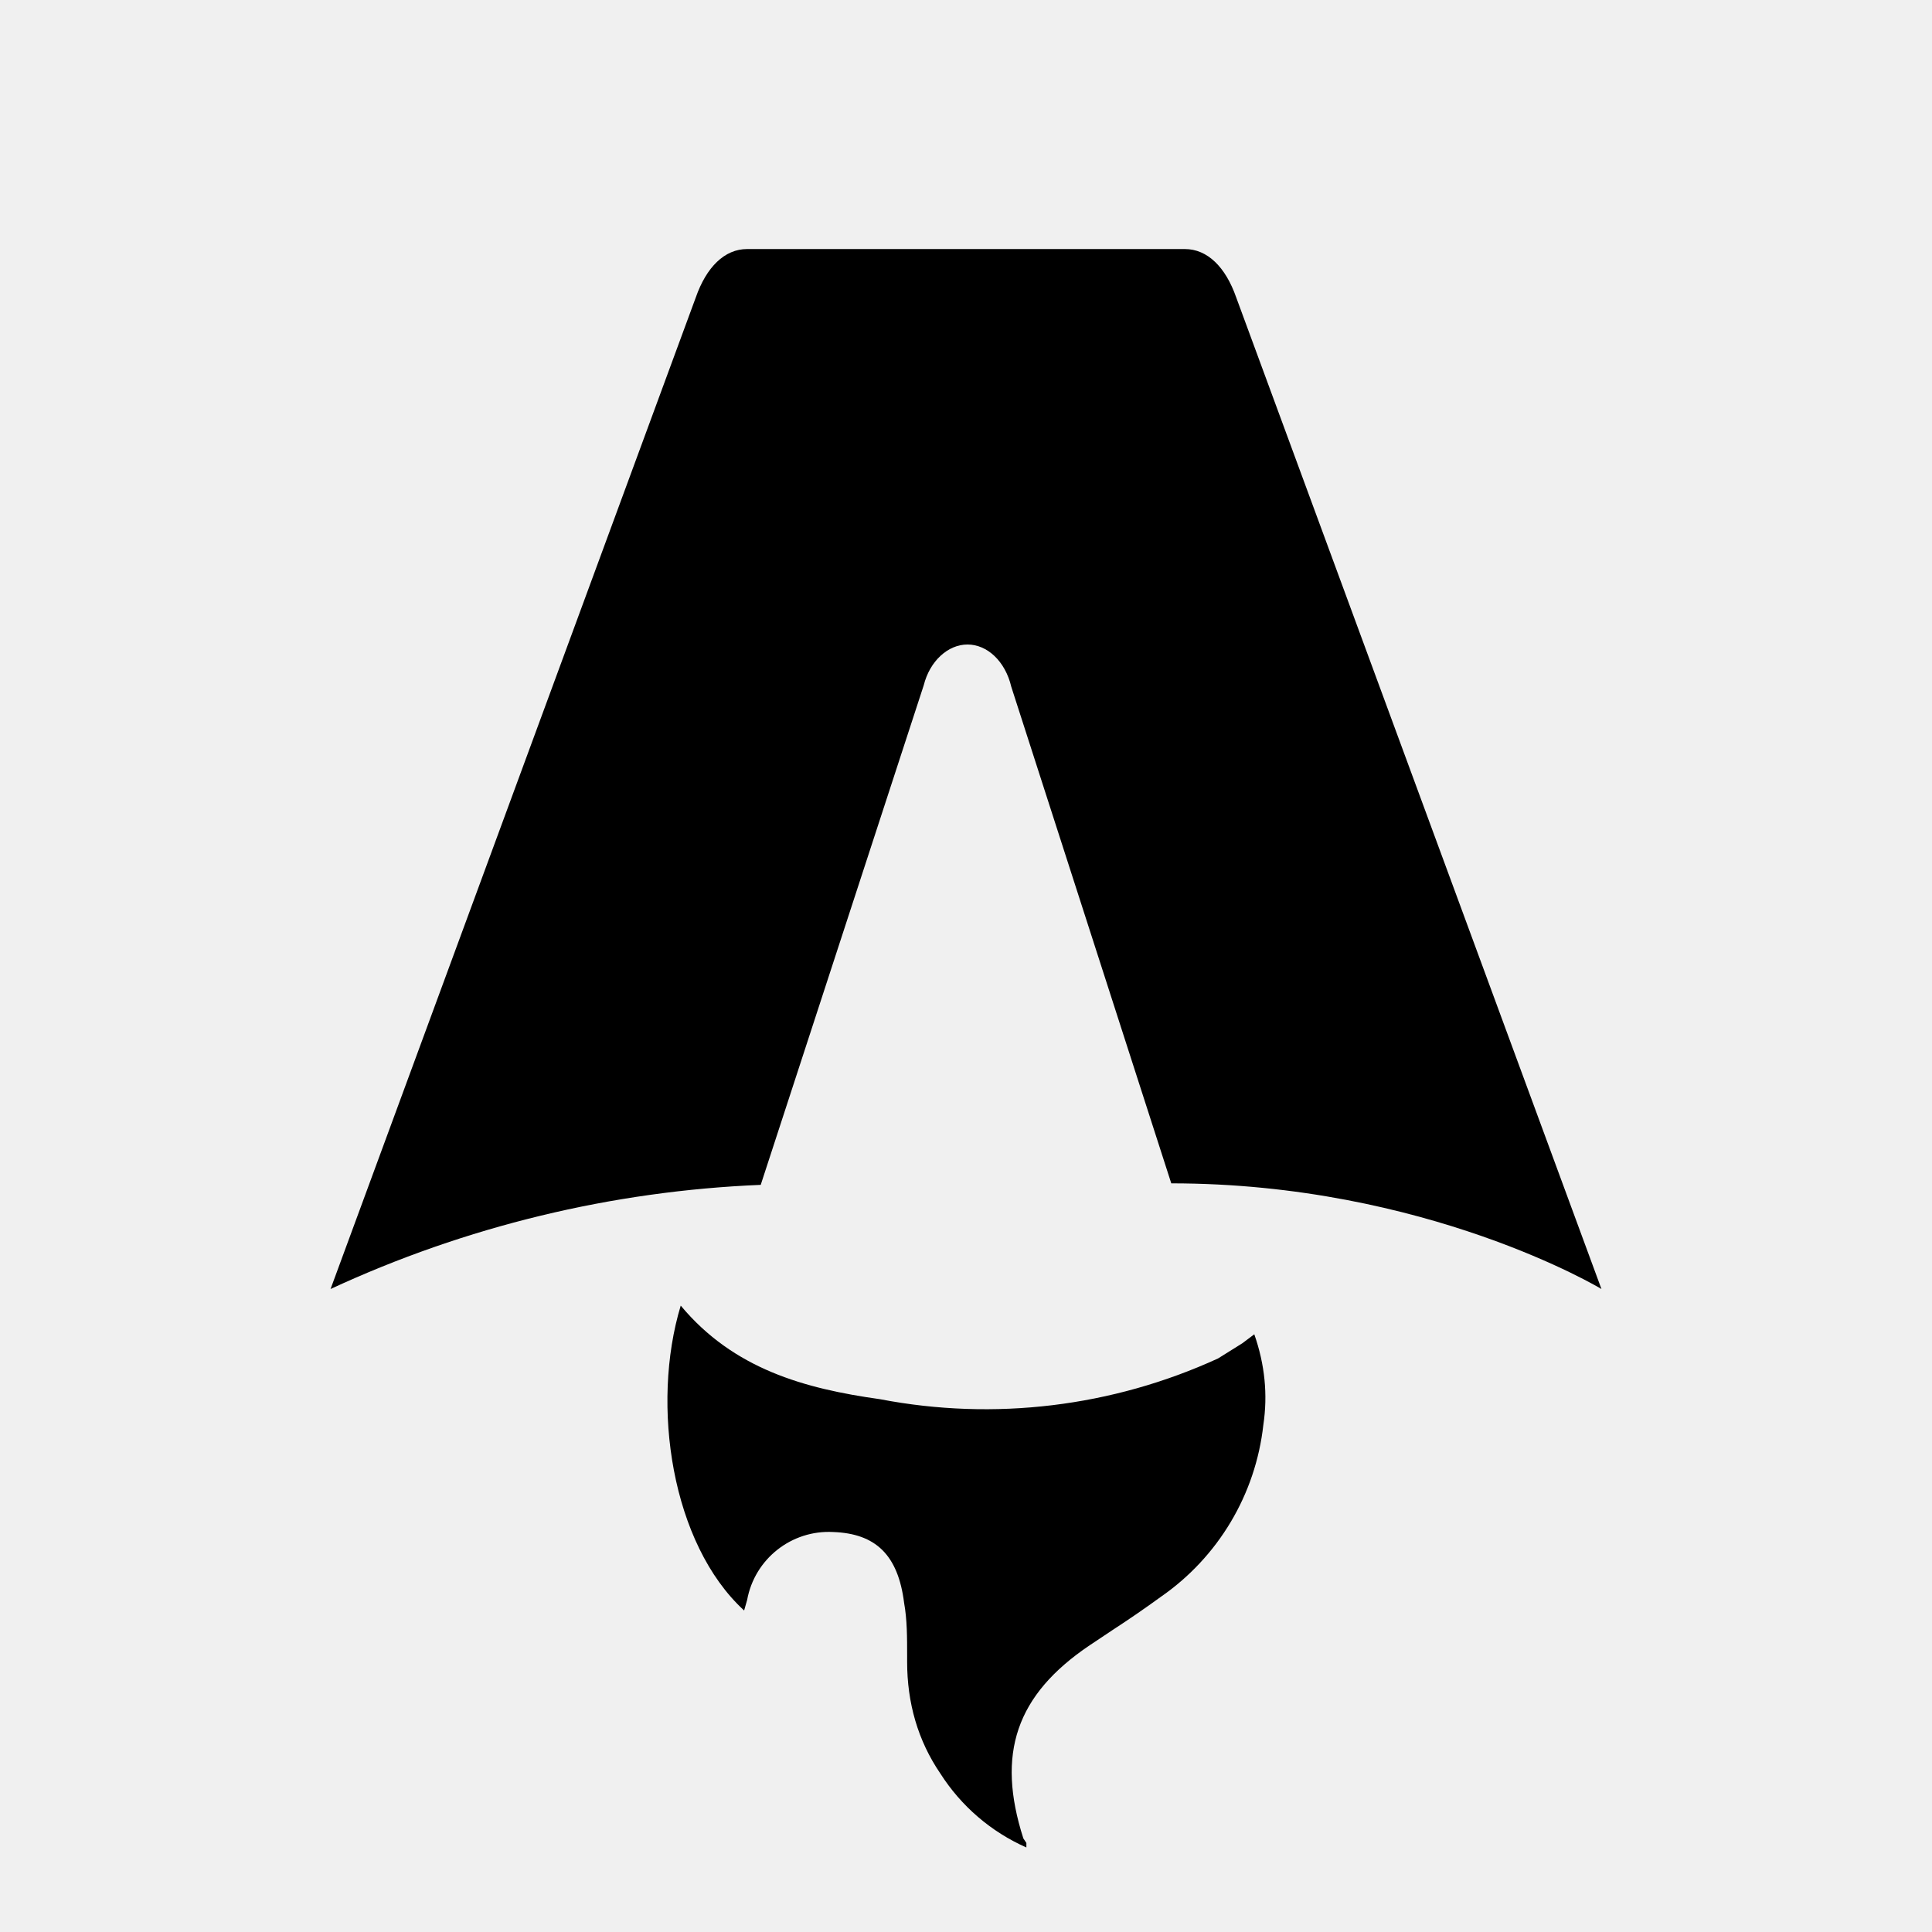
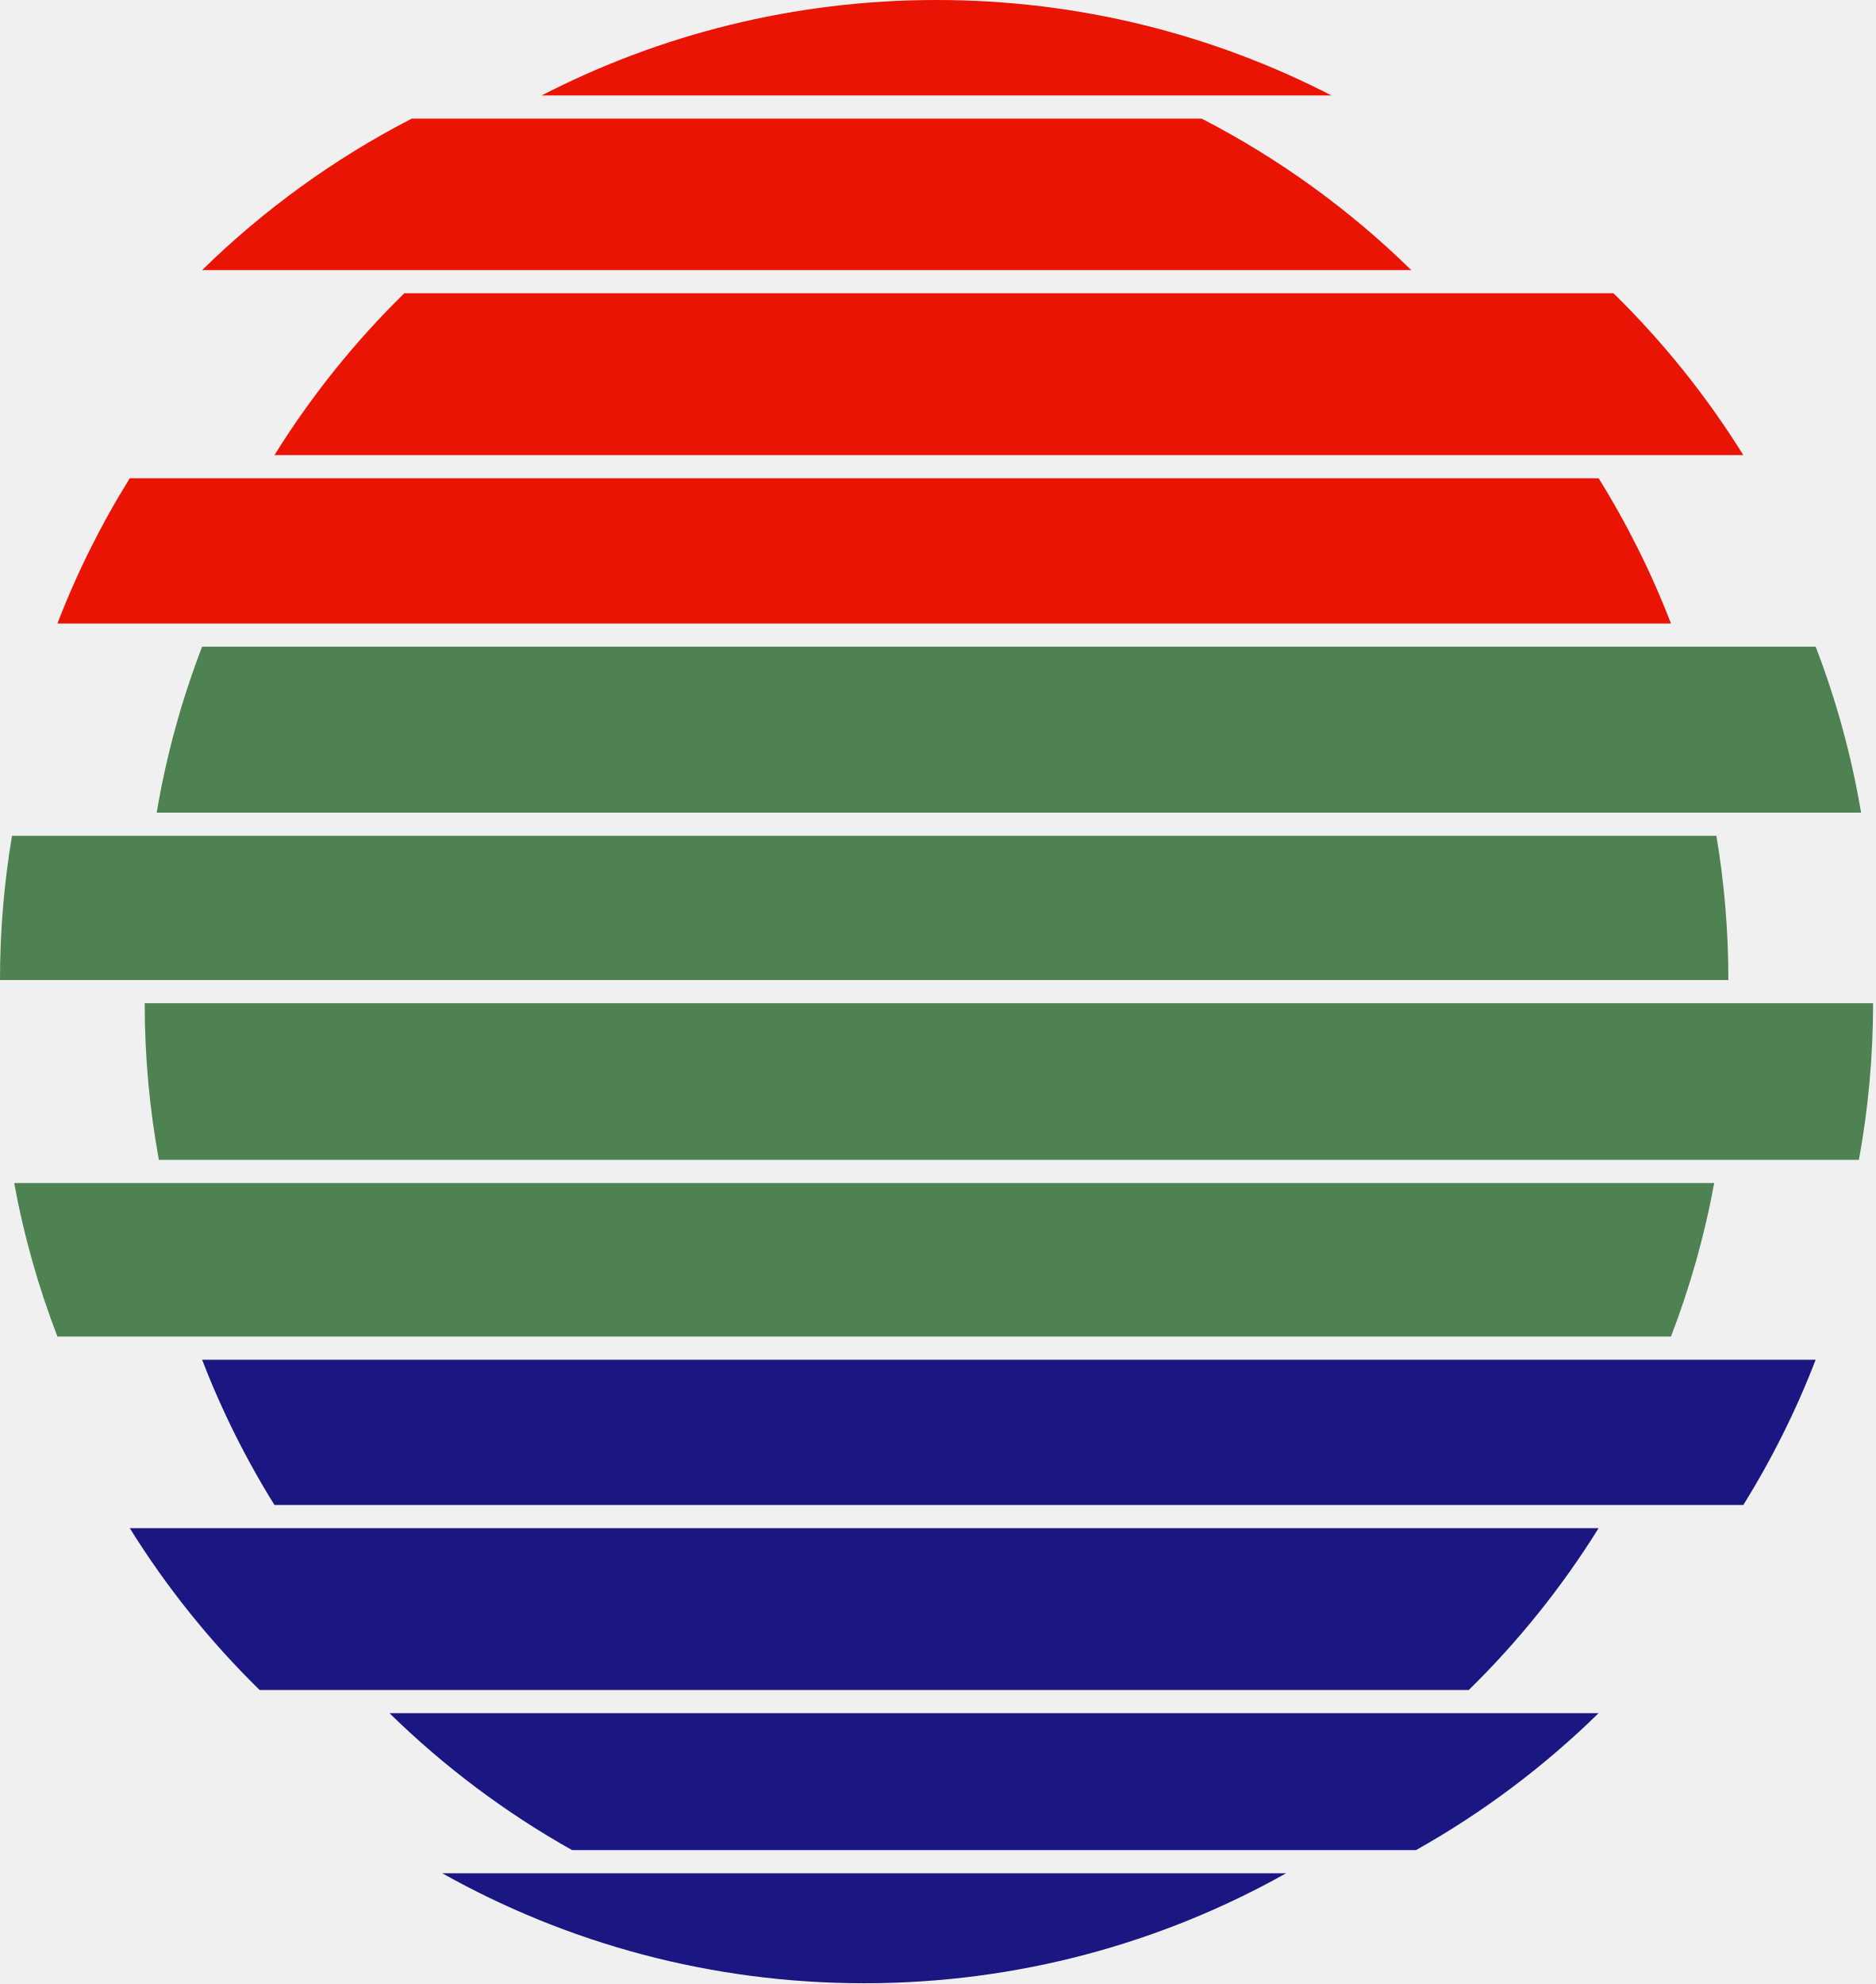
- <svg xmlns="http://www.w3.org/2000/svg" fill="none" viewBox="0 0 128 128">
-   <path d="M50.4 78.5a75.1 75.1 0 0 0-28.5 6.9l24.2-65.7c.7-2 1.9-3.2 3.4-3.2h29c1.5 0 2.7 1.2 3.4 3.2l24.2 65.7s-11.6-7-28.5-7L67 45.5c-.4-1.7-1.6-2.8-2.9-2.8-1.3 0-2.5 1.1-2.9 2.7L50.4 78.5Zm-1.1 28.2Zm-4.2-20.2c-2 6.6-.6 15.8 4.2 20.2a17.5 17.5 0 0 1 .2-.7 5.5 5.5 0 0 1 5.7-4.5c2.8.1 4.3 1.5 4.7 4.7.2 1.1.2 2.3.2 3.5v.4c0 2.7.7 5.2 2.2 7.4a13 13 0 0 0 5.7 4.9v-.3l-.2-.3c-1.8-5.6-.5-9.5 4.4-12.8l1.5-1a73 73 0 0 0 3.2-2.2 16 16 0 0 0 6.8-11.4c.3-2 .1-4-.6-6l-.8.6-1.6 1a37 37 0 0 1-22.4 2.7c-5-.7-9.7-2-13.2-6.2Z" />
-   <style>
-         path { fill: #000; }
-         @media (prefers-color-scheme: dark) {
-             path { fill: #FFF; }
-         }
-     </style>
+ <svg xmlns="http://www.w3.org/2000/svg" xmlns:ns1="https://www.affinity.studio/" width="100%" height="100%" viewBox="0 0 450 476" version="1.1" xml:space="preserve" style="fill-rule:evenodd;clip-rule:evenodd;stroke-linejoin:round;stroke-miterlimit:2;">
+   <g transform="matrix(1,0,0,1,-1161.867,-600)">
+     <g id="Full-Color-Logo" ns1:id="Full Color Logo" transform="matrix(0.627341,0,0,0.627341,-1218.66,-684.8965)">
+       <g transform="matrix(1,0,0,1,21.9921,88.58268)">
+         <path d="M4384.032,2614.759C4363.233,2635.133 4339.756,2652.785 4314.181,2667.133L3991.444,2667.133C3965.869,2652.785 3942.392,2635.133 3921.593,2614.759L4384.032,2614.759Z" style="fill:rgb(26,23,130);" />
+       </g>
+       <g transform="matrix(1,0,0,1,-27.66928,97.44094)">
+         <path d="M4314.181,2667.133C4266.444,2693.916 4211.398,2709.192 4152.812,2709.192C4094.227,2709.192 4039.181,2693.916 3991.444,2667.133L4314.181,2667.133Z" style="fill:rgb(26,23,130);" />
+       </g>
+       <g transform="matrix(1,0,0,1,-27.66928,79.72441)">
+         <path d="M4433.694,2552.862C4419.644,2575.455 4402.945,2596.233 4384.032,2614.759L3921.593,2614.759C3902.68,2596.233 3885.981,2575.455 3871.931,2552.862L4433.694,2552.862Z" style="fill:rgb(26,23,130);" />
+       </g>
+       <g transform="matrix(1,0,0,1,27.66928,35.43307)">
+         <path d="M3826.887,2323.525C3830.584,2301.554 3836.452,2280.317 3844.262,2260.041L4461.363,2260.041C4469.173,2280.317 4475.041,2301.554 4478.738,2323.525L3826.887,2323.525Z" style="fill:rgb(78,130,82);" />
+       </g>
+       <g transform="matrix(1,0,0,1,-27.66928,44.29134)">
+         <path d="M3822.298,2378.677C3822.298,2359.887 3823.869,2341.462 3826.887,2323.525L4478.738,2323.525C4481.756,2341.462 4483.327,2359.887 4483.327,2378.677L3822.298,2378.677Z" style="fill:rgb(78,130,82);" />
+       </g>
+       <g transform="matrix(1,0,0,1,-27.66928,26.5748)">
+         <path d="M3844.262,2260.041C3851.762,2240.571 3861.052,2221.987 3871.931,2204.492L4433.694,2204.492C4444.573,2221.987 4453.863,2240.571 4461.363,2260.041L3844.262,2260.041Z" style="fill:rgb(234,20,4);" />
+       </g>
+       <g transform="matrix(1,0,0,1,-49.66138,8.858268)">
+         <path d="M3921.593,2142.595C3945.162,2119.507 3972.169,2099.916 4001.771,2084.665L4303.854,2084.665C4333.456,2099.916 4360.463,2119.507 4384.032,2142.595L3921.593,2142.595Z" style="fill:rgb(234,20,4);" />
+       </g>
+       <g transform="matrix(1,0,0,1,27.66928,53.14961)">
+         <path d="M4483.327,2378.677C4483.327,2399.133 4481.465,2419.158 4477.901,2438.59L3827.724,2438.59C3824.16,2419.158 3822.298,2399.133 3822.298,2378.677L4483.327,2378.677Z" style="fill:rgb(78,130,82);" />
+       </g>
+       <g transform="matrix(1,0,0,1,27.66928,70.86614)">
+         <path d="M4461.363,2497.313C4453.863,2516.783 4444.573,2535.367 4433.694,2552.862L3871.931,2552.862C3861.052,2535.367 3851.762,2516.783 3844.262,2497.313L4461.363,2497.313Z" style="fill:rgb(26,23,130);" />
+       </g>
+       <path d="M4001.771,2084.665C4047.053,2061.336 4098.406,2048.162 4152.812,2048.162C4207.219,2048.162 4258.572,2061.336 4303.854,2084.665L4001.771,2084.665Z" style="fill:rgb(234,20,4);" />
+       <g transform="matrix(1,0,0,1,-27.66928,62.00787)">
+         <path d="M4477.901,2438.59C4474.181,2458.87 4468.607,2478.505 4461.363,2497.313L3844.262,2497.313C3837.017,2478.505 3831.444,2458.87 3827.724,2438.59L4477.901,2438.59Z" style="fill:rgb(78,130,82);" />
+       </g>
+       <g transform="matrix(1,0,0,1,27.66928,17.71654)">
+         <path d="M3871.931,2204.492C3885.981,2181.899 3902.68,2161.121 3921.593,2142.595L4384.032,2142.595C4402.945,2161.121 4419.644,2181.899 4433.694,2204.492L3871.931,2204.492Z" style="fill:rgb(234,20,4);" />
+       </g>
+     </g>
+   </g>
</svg>
